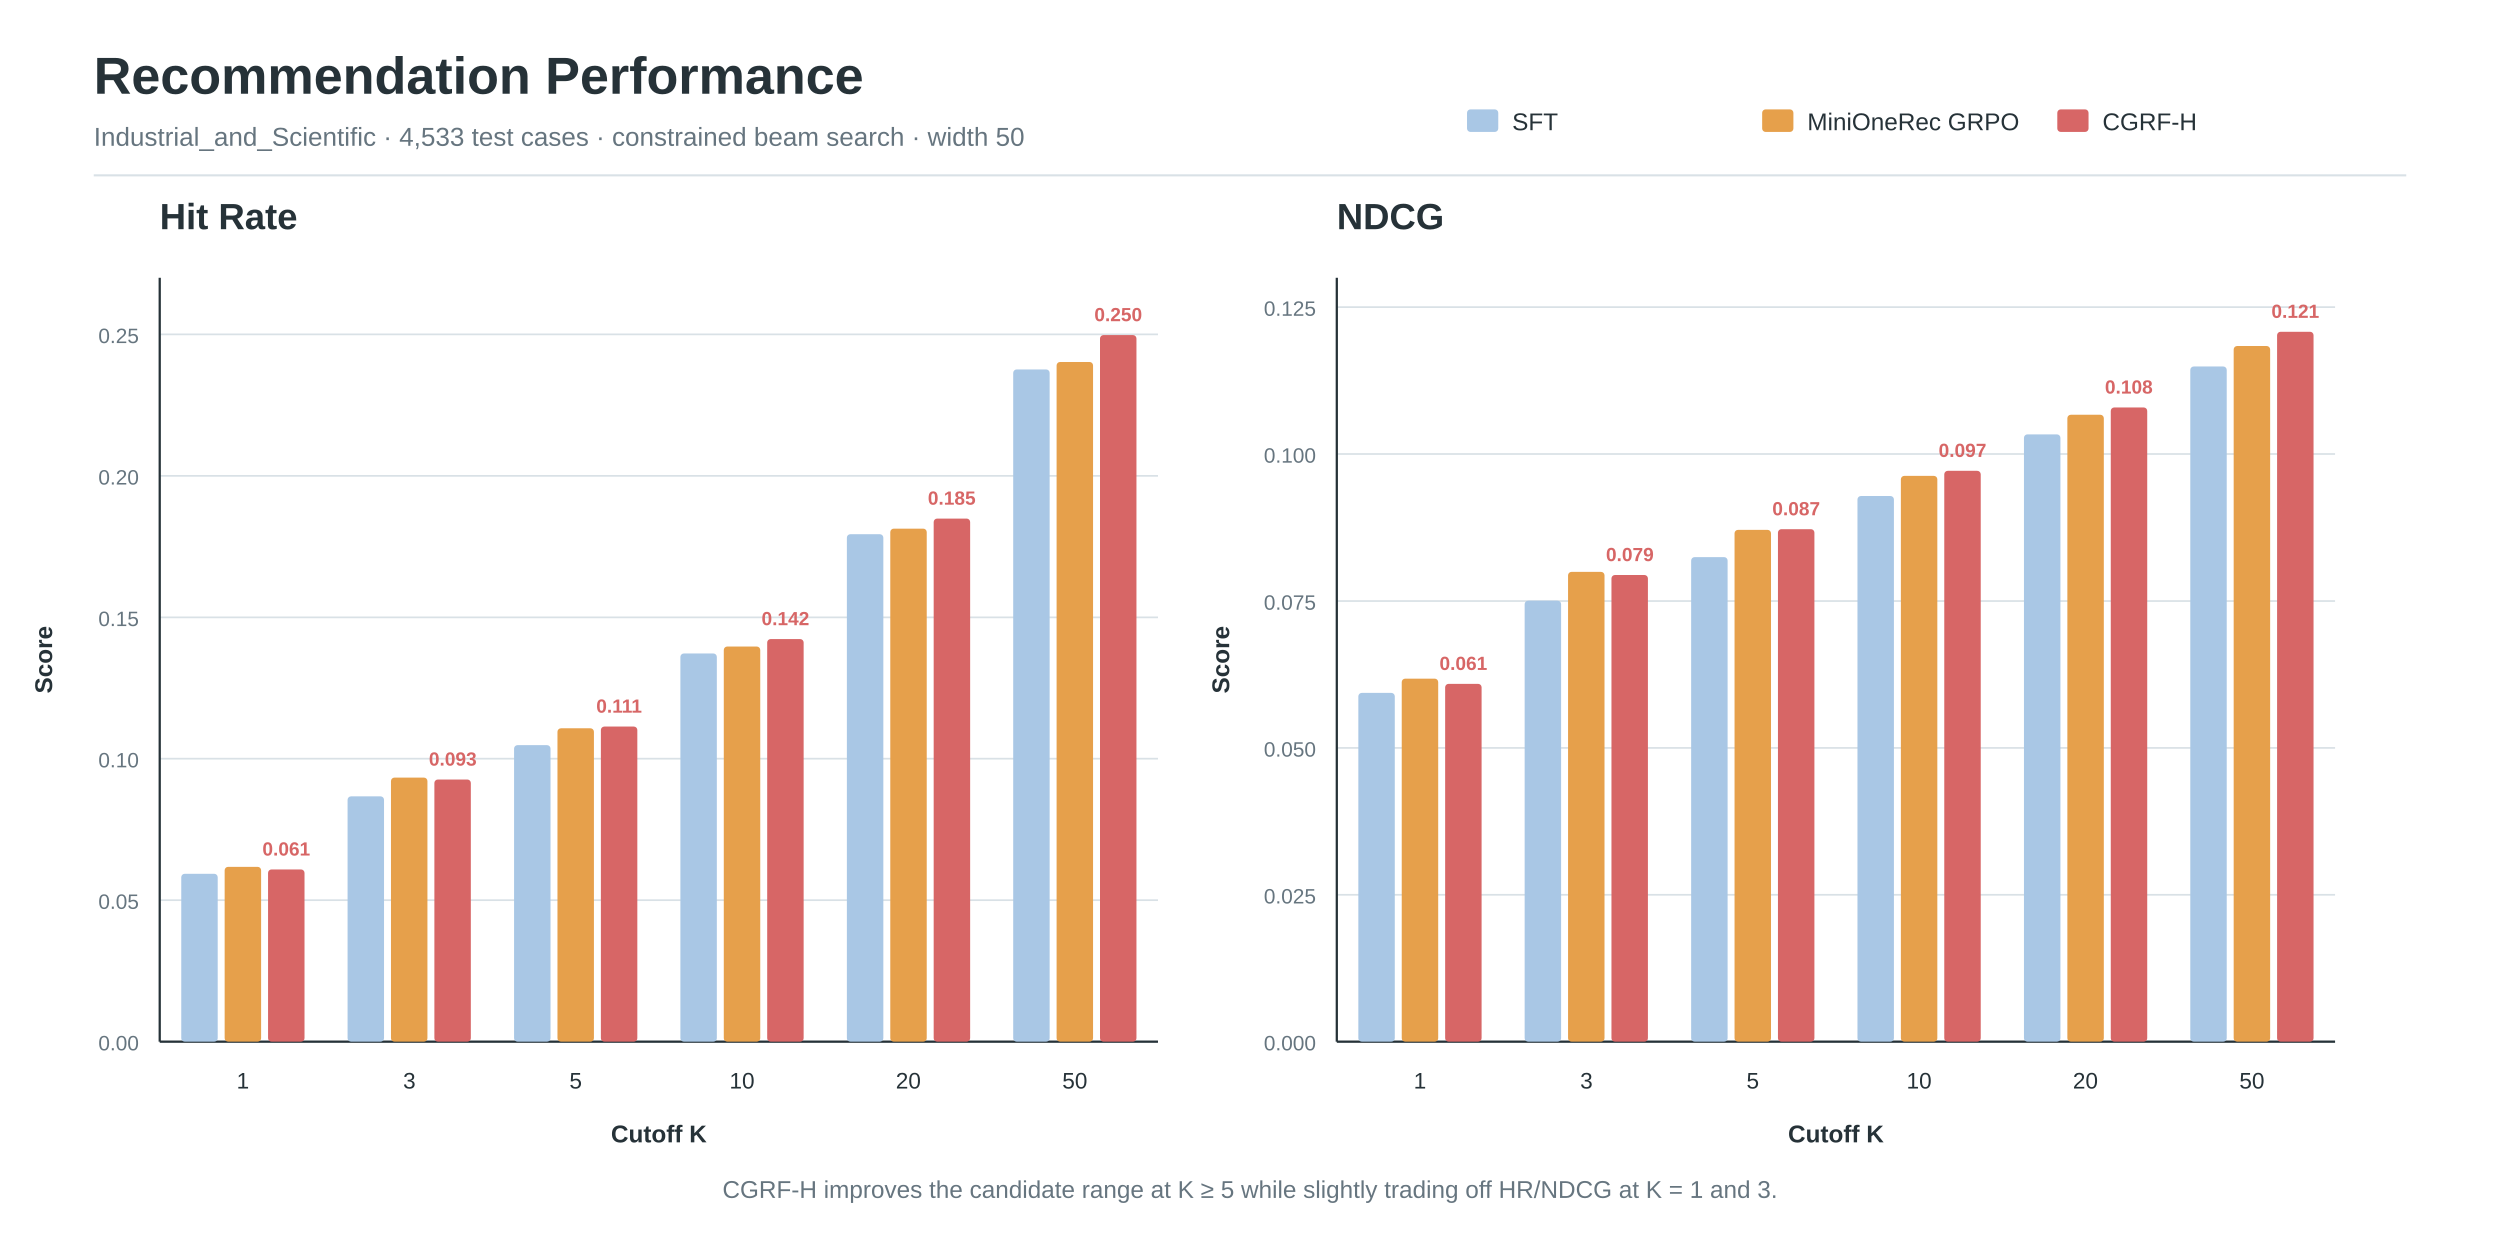
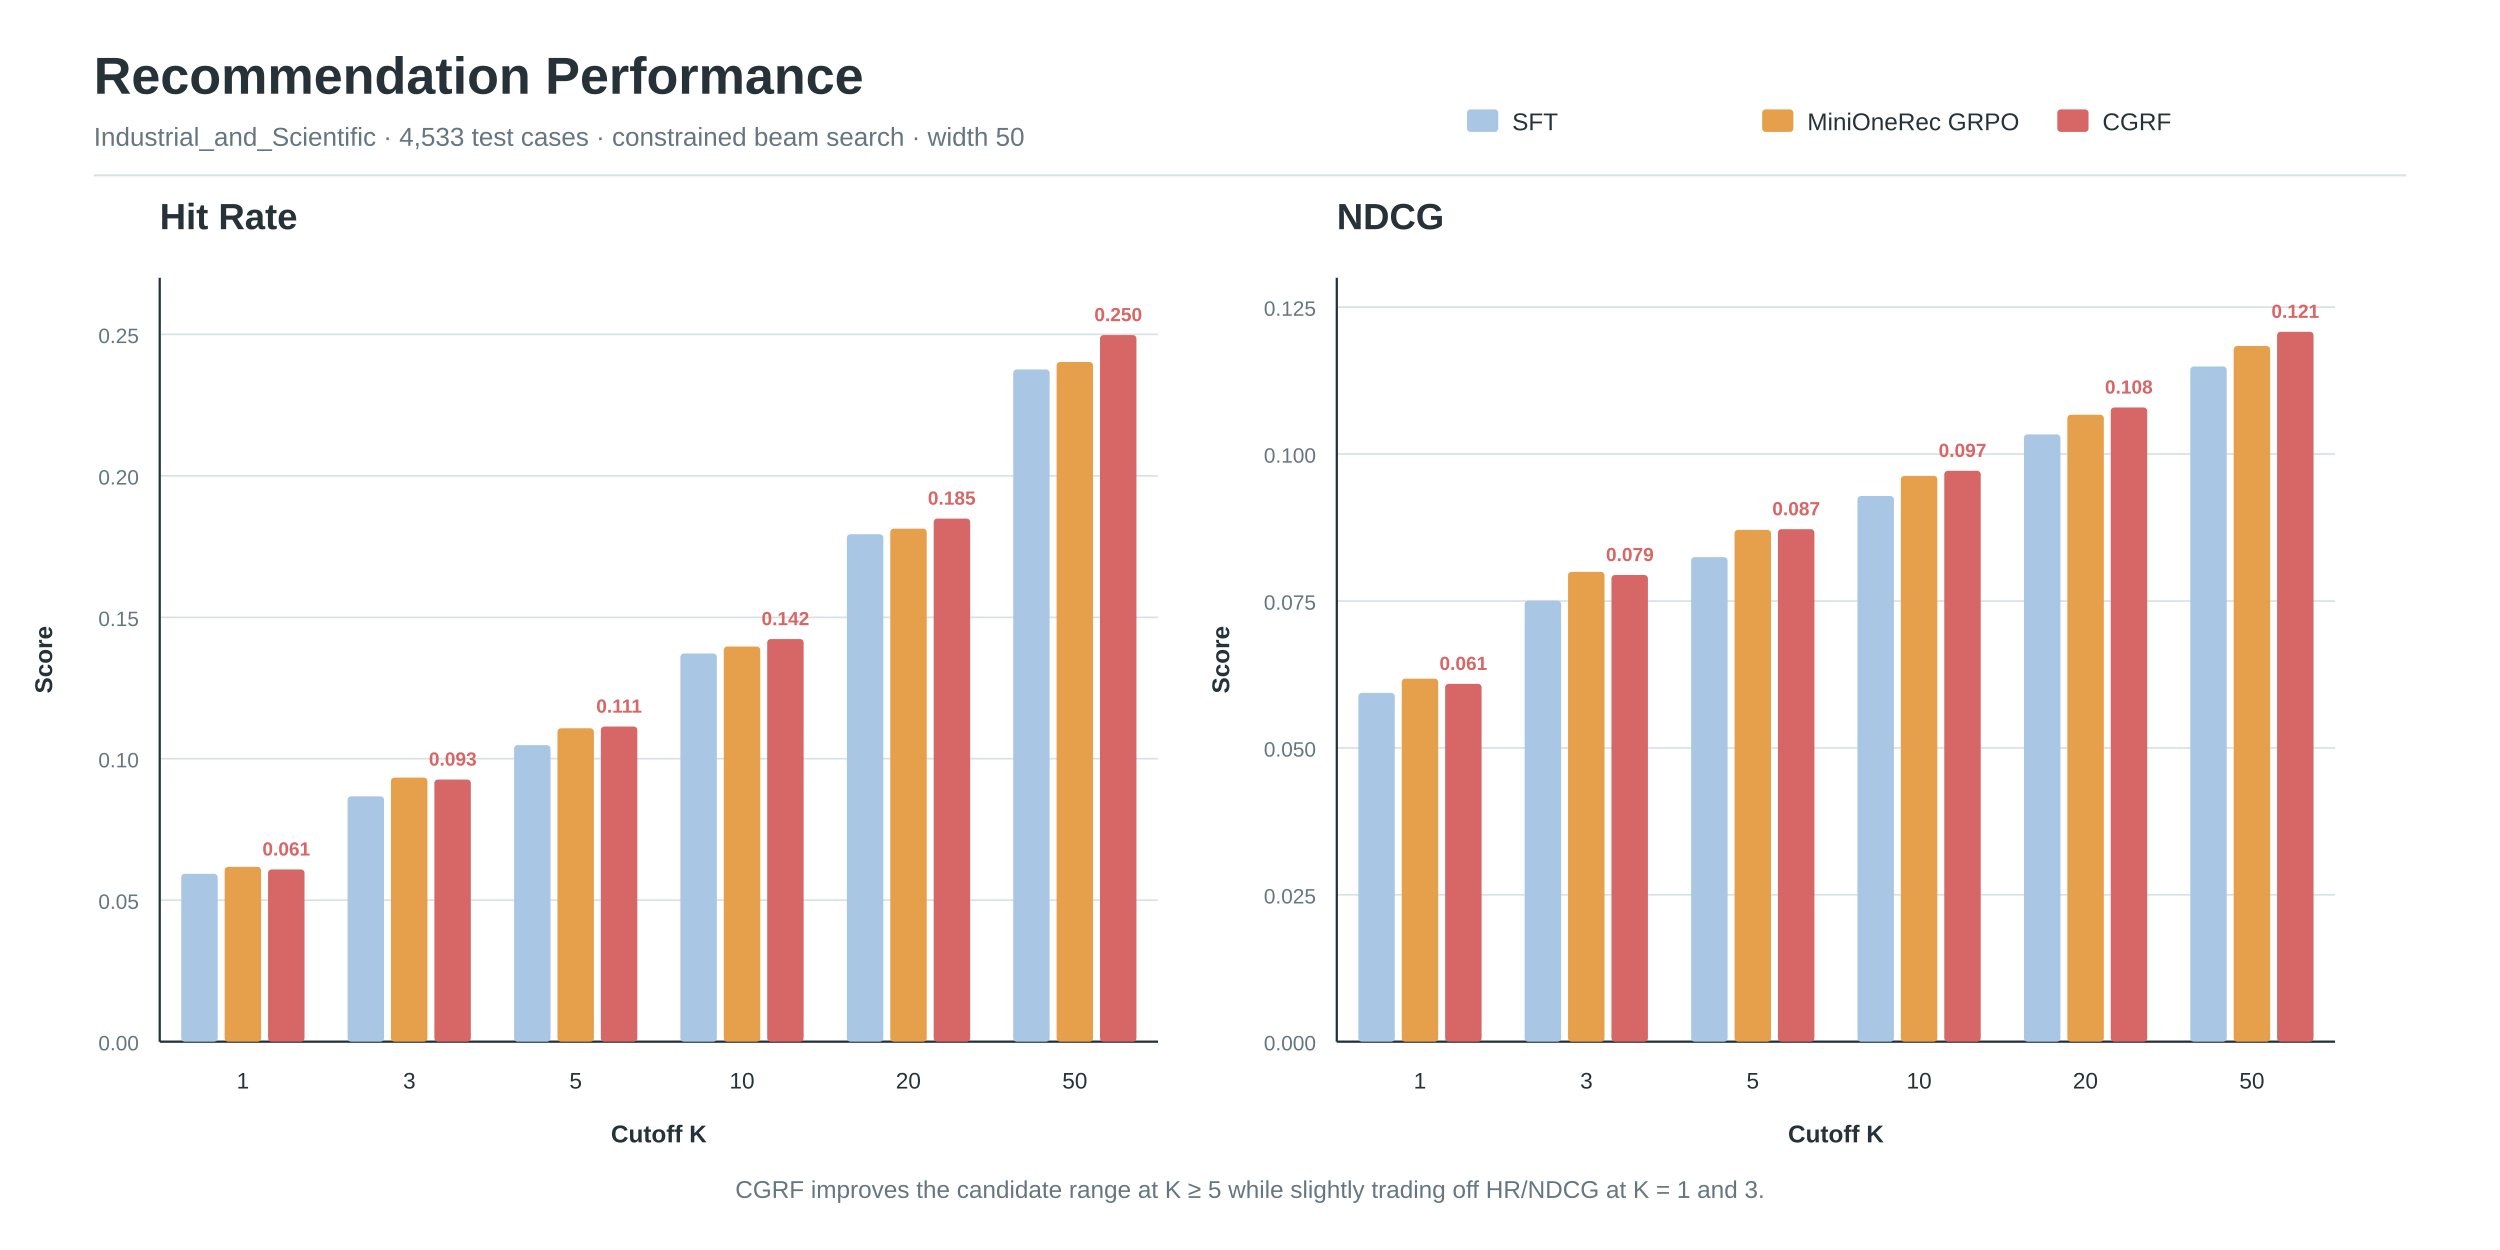
<svg xmlns="http://www.w3.org/2000/svg" width="1440" height="720" viewBox="0 0 1440 720" role="img">
  <defs>
    <marker id="arrow" markerWidth="10" markerHeight="10" refX="8" refY="3" orient="auto" markerUnits="strokeWidth">
      <path d="M0,0 L0,6 L9,3 z" fill="#66757F" />
    </marker>
    <filter id="soft-shadow" x="-10%" y="-10%" width="120%" height="130%">
      <feDropShadow dx="0" dy="2" stdDeviation="2" flood-opacity="0.12" />
    </filter>
  </defs>
  <rect width="100%" height="100%" fill="#FFFFFF" />
  <text x="54.0" y="54.0" font-family="Arial, Helvetica, sans-serif" font-size="30" font-weight="700" fill="#263238" text-anchor="start">Recommendation Performance</text>
  <text x="54.0" y="84.0" font-family="Arial, Helvetica, sans-serif" font-size="15" font-weight="400" fill="#66757F" text-anchor="start">Industrial_and_Scientific · 4,533 test cases · constrained beam search · width 50</text>
  <line x1="54.0" y1="101.0" x2="1386.0" y2="101.0" stroke="#D9E1E6" stroke-width="1.2" />
  <rect x="845.0" y="63.0" width="18.0" height="13.0" rx="2.0" fill="#A9C7E5" stroke="none" stroke-width="1.0" />
  <text x="871.0" y="75.0" font-family="Arial, Helvetica, sans-serif" font-size="14" font-weight="400" fill="#263238" text-anchor="start">SFT</text>
  <rect x="1015.0" y="63.0" width="18.0" height="13.0" rx="2.0" fill="#E6A04B" stroke="none" stroke-width="1.0" />
  <text x="1041.0" y="75.0" font-family="Arial, Helvetica, sans-serif" font-size="14" font-weight="400" fill="#263238" text-anchor="start">MiniOneRec GRPO</text>
  <rect x="1185.0" y="63.0" width="18.0" height="13.0" rx="2.0" fill="#D76666" stroke="none" stroke-width="1.0" />
-   <text x="1211.0" y="75.0" font-family="Arial, Helvetica, sans-serif" font-size="14" font-weight="400" fill="#263238" text-anchor="start">CGRF-H</text>
+   <text x="1211.0" y="75.0" font-family="Arial, Helvetica, sans-serif" font-size="14" font-weight="400" fill="#263238" text-anchor="start">CGRF</text>
  <text x="92.0" y="132.0" font-family="Arial, Helvetica, sans-serif" font-size="21" font-weight="700" fill="#263238" text-anchor="start">Hit Rate</text>
  <line x1="92.0" y1="600.0" x2="667.0" y2="600.0" stroke="#D9E1E6" stroke-width="1.0" />
  <text x="80.0" y="605.0" font-family="Arial, Helvetica, sans-serif" font-size="12" font-weight="400" fill="#66757F" text-anchor="end">0.00</text>
  <line x1="92.0" y1="518.5" x2="667.0" y2="518.5" stroke="#D9E1E6" stroke-width="1.0" />
  <text x="80.0" y="523.5" font-family="Arial, Helvetica, sans-serif" font-size="12" font-weight="400" fill="#66757F" text-anchor="end">0.05</text>
  <line x1="92.0" y1="437.0" x2="667.0" y2="437.0" stroke="#D9E1E6" stroke-width="1.0" />
  <text x="80.0" y="442.0" font-family="Arial, Helvetica, sans-serif" font-size="12" font-weight="400" fill="#66757F" text-anchor="end">0.10</text>
  <line x1="92.0" y1="355.6" x2="667.0" y2="355.6" stroke="#D9E1E6" stroke-width="1.0" />
  <text x="80.0" y="360.6" font-family="Arial, Helvetica, sans-serif" font-size="12" font-weight="400" fill="#66757F" text-anchor="end">0.15</text>
  <line x1="92.0" y1="274.1" x2="667.0" y2="274.1" stroke="#D9E1E6" stroke-width="1.0" />
  <text x="80.0" y="279.1" font-family="Arial, Helvetica, sans-serif" font-size="12" font-weight="400" fill="#66757F" text-anchor="end">0.20</text>
  <line x1="92.0" y1="192.6" x2="667.0" y2="192.6" stroke="#D9E1E6" stroke-width="1.0" />
  <text x="80.0" y="197.6" font-family="Arial, Helvetica, sans-serif" font-size="12" font-weight="400" fill="#66757F" text-anchor="end">0.25</text>
  <line x1="92.0" y1="160.0" x2="92.0" y2="600.0" stroke="#263238" stroke-width="1.3" />
  <line x1="92.0" y1="600.0" x2="667.0" y2="600.0" stroke="#263238" stroke-width="1.3" />
  <rect x="104.4" y="503.3" width="21.0" height="96.7" rx="2.0" fill="#A9C7E5" stroke="none" stroke-width="1.0" />
  <rect x="129.4" y="499.3" width="21.0" height="100.7" rx="2.0" fill="#E6A04B" stroke="none" stroke-width="1.0" />
  <rect x="154.4" y="500.8" width="21.0" height="99.2" rx="2.0" fill="#D76666" stroke="none" stroke-width="1.0" />
  <text x="164.9" y="492.8" font-family="Arial, Helvetica, sans-serif" font-size="11" font-weight="700" fill="#D76666" text-anchor="middle">0.061</text>
  <text x="139.9" y="627.0" font-family="Arial, Helvetica, sans-serif" font-size="13" font-weight="400" fill="#263238" text-anchor="middle">1</text>
  <rect x="200.2" y="458.7" width="21.0" height="141.3" rx="2.0" fill="#A9C7E5" stroke="none" stroke-width="1.0" />
  <rect x="225.2" y="447.9" width="21.0" height="152.1" rx="2.0" fill="#E6A04B" stroke="none" stroke-width="1.0" />
  <rect x="250.2" y="449.0" width="21.0" height="151.0" rx="2.0" fill="#D76666" stroke="none" stroke-width="1.0" />
  <text x="260.8" y="441.0" font-family="Arial, Helvetica, sans-serif" font-size="11" font-weight="700" fill="#D76666" text-anchor="middle">0.093</text>
  <text x="235.8" y="627.0" font-family="Arial, Helvetica, sans-serif" font-size="13" font-weight="400" fill="#263238" text-anchor="middle">3</text>
  <rect x="296.1" y="429.2" width="21.0" height="170.8" rx="2.0" fill="#A9C7E5" stroke="none" stroke-width="1.0" />
  <rect x="321.1" y="419.5" width="21.0" height="180.5" rx="2.0" fill="#E6A04B" stroke="none" stroke-width="1.0" />
  <rect x="346.1" y="418.5" width="21.0" height="181.5" rx="2.0" fill="#D76666" stroke="none" stroke-width="1.0" />
  <text x="356.6" y="410.5" font-family="Arial, Helvetica, sans-serif" font-size="11" font-weight="700" fill="#D76666" text-anchor="middle">0.111</text>
  <text x="331.6" y="627.0" font-family="Arial, Helvetica, sans-serif" font-size="13" font-weight="400" fill="#263238" text-anchor="middle">5</text>
  <rect x="391.9" y="376.4" width="21.0" height="223.6" rx="2.0" fill="#A9C7E5" stroke="none" stroke-width="1.0" />
  <rect x="416.9" y="372.4" width="21.0" height="227.6" rx="2.0" fill="#E6A04B" stroke="none" stroke-width="1.0" />
  <rect x="441.9" y="368.1" width="21.0" height="231.9" rx="2.0" fill="#D76666" stroke="none" stroke-width="1.0" />
  <text x="452.4" y="360.1" font-family="Arial, Helvetica, sans-serif" font-size="11" font-weight="700" fill="#D76666" text-anchor="middle">0.142</text>
  <text x="427.4" y="627.0" font-family="Arial, Helvetica, sans-serif" font-size="13" font-weight="400" fill="#263238" text-anchor="middle">10</text>
  <rect x="487.8" y="307.7" width="21.0" height="292.3" rx="2.0" fill="#A9C7E5" stroke="none" stroke-width="1.0" />
  <rect x="512.8" y="304.5" width="21.0" height="295.5" rx="2.0" fill="#E6A04B" stroke="none" stroke-width="1.0" />
  <rect x="537.8" y="298.7" width="21.0" height="301.3" rx="2.0" fill="#D76666" stroke="none" stroke-width="1.0" />
  <text x="548.2" y="290.7" font-family="Arial, Helvetica, sans-serif" font-size="11" font-weight="700" fill="#D76666" text-anchor="middle">0.185</text>
  <text x="523.2" y="627.0" font-family="Arial, Helvetica, sans-serif" font-size="13" font-weight="400" fill="#263238" text-anchor="middle">20</text>
  <rect x="583.6" y="212.8" width="21.0" height="387.2" rx="2.0" fill="#A9C7E5" stroke="none" stroke-width="1.0" />
  <rect x="608.6" y="208.5" width="21.0" height="391.5" rx="2.0" fill="#E6A04B" stroke="none" stroke-width="1.0" />
  <rect x="633.6" y="193.0" width="21.0" height="407.0" rx="2.0" fill="#D76666" stroke="none" stroke-width="1.0" />
  <text x="644.1" y="185.0" font-family="Arial, Helvetica, sans-serif" font-size="11" font-weight="700" fill="#D76666" text-anchor="middle">0.250</text>
  <text x="619.1" y="627.0" font-family="Arial, Helvetica, sans-serif" font-size="13" font-weight="400" fill="#263238" text-anchor="middle">50</text>
  <text x="379.5" y="658.0" font-family="Arial, Helvetica, sans-serif" font-size="14" font-weight="700" fill="#263238" text-anchor="middle">Cutoff K</text>
  <text x="30.0" y="380.0" font-family="Arial, Helvetica, sans-serif" font-size="14" font-weight="700" fill="#263238" text-anchor="middle" transform="rotate(-90.0 30.0 380.0)">Score</text>
  <text x="770.0" y="132.0" font-family="Arial, Helvetica, sans-serif" font-size="21" font-weight="700" fill="#263238" text-anchor="start">NDCG</text>
  <line x1="770.0" y1="600.0" x2="1345.0" y2="600.0" stroke="#D9E1E6" stroke-width="1.0" />
  <text x="758.0" y="605.0" font-family="Arial, Helvetica, sans-serif" font-size="12" font-weight="400" fill="#66757F" text-anchor="end">0.000</text>
  <line x1="770.0" y1="515.4" x2="1345.0" y2="515.4" stroke="#D9E1E6" stroke-width="1.0" />
  <text x="758.0" y="520.4" font-family="Arial, Helvetica, sans-serif" font-size="12" font-weight="400" fill="#66757F" text-anchor="end">0.025</text>
  <line x1="770.0" y1="430.8" x2="1345.0" y2="430.8" stroke="#D9E1E6" stroke-width="1.0" />
  <text x="758.0" y="435.8" font-family="Arial, Helvetica, sans-serif" font-size="12" font-weight="400" fill="#66757F" text-anchor="end">0.050</text>
  <line x1="770.0" y1="346.2" x2="1345.0" y2="346.2" stroke="#D9E1E6" stroke-width="1.0" />
  <text x="758.0" y="351.2" font-family="Arial, Helvetica, sans-serif" font-size="12" font-weight="400" fill="#66757F" text-anchor="end">0.075</text>
  <line x1="770.0" y1="261.5" x2="1345.0" y2="261.5" stroke="#D9E1E6" stroke-width="1.0" />
  <text x="758.0" y="266.5" font-family="Arial, Helvetica, sans-serif" font-size="12" font-weight="400" fill="#66757F" text-anchor="end">0.100</text>
  <line x1="770.0" y1="176.9" x2="1345.0" y2="176.9" stroke="#D9E1E6" stroke-width="1.0" />
  <text x="758.0" y="181.9" font-family="Arial, Helvetica, sans-serif" font-size="12" font-weight="400" fill="#66757F" text-anchor="end">0.125</text>
  <line x1="770.0" y1="160.0" x2="770.0" y2="600.0" stroke="#263238" stroke-width="1.3" />
  <line x1="770.0" y1="600.0" x2="1345.0" y2="600.0" stroke="#263238" stroke-width="1.3" />
  <rect x="782.4" y="399.1" width="21.0" height="200.9" rx="2.0" fill="#A9C7E5" stroke="none" stroke-width="1.0" />
  <rect x="807.4" y="390.9" width="21.0" height="209.1" rx="2.0" fill="#E6A04B" stroke="none" stroke-width="1.0" />
  <rect x="832.4" y="393.9" width="21.0" height="206.1" rx="2.0" fill="#D76666" stroke="none" stroke-width="1.0" />
  <text x="842.9" y="385.9" font-family="Arial, Helvetica, sans-serif" font-size="11" font-weight="700" fill="#D76666" text-anchor="middle">0.061</text>
  <text x="817.9" y="627.0" font-family="Arial, Helvetica, sans-serif" font-size="13" font-weight="400" fill="#263238" text-anchor="middle">1</text>
  <rect x="878.2" y="346.0" width="21.0" height="254.0" rx="2.0" fill="#A9C7E5" stroke="none" stroke-width="1.0" />
  <rect x="903.2" y="329.4" width="21.0" height="270.6" rx="2.0" fill="#E6A04B" stroke="none" stroke-width="1.0" />
  <rect x="928.2" y="331.2" width="21.0" height="268.8" rx="2.0" fill="#D76666" stroke="none" stroke-width="1.0" />
  <text x="938.8" y="323.2" font-family="Arial, Helvetica, sans-serif" font-size="11" font-weight="700" fill="#D76666" text-anchor="middle">0.079</text>
  <text x="913.8" y="627.0" font-family="Arial, Helvetica, sans-serif" font-size="13" font-weight="400" fill="#263238" text-anchor="middle">3</text>
  <rect x="974.1" y="320.9" width="21.0" height="279.1" rx="2.0" fill="#A9C7E5" stroke="none" stroke-width="1.0" />
  <rect x="999.1" y="305.2" width="21.0" height="294.8" rx="2.0" fill="#E6A04B" stroke="none" stroke-width="1.0" />
  <rect x="1024.1" y="304.8" width="21.0" height="295.2" rx="2.0" fill="#D76666" stroke="none" stroke-width="1.0" />
  <text x="1034.6" y="296.8" font-family="Arial, Helvetica, sans-serif" font-size="11" font-weight="700" fill="#D76666" text-anchor="middle">0.087</text>
  <text x="1009.6" y="627.0" font-family="Arial, Helvetica, sans-serif" font-size="13" font-weight="400" fill="#263238" text-anchor="middle">5</text>
  <rect x="1069.9" y="285.7" width="21.0" height="314.3" rx="2.0" fill="#A9C7E5" stroke="none" stroke-width="1.0" />
  <rect x="1094.9" y="274.1" width="21.0" height="325.9" rx="2.0" fill="#E6A04B" stroke="none" stroke-width="1.0" />
  <rect x="1119.9" y="271.2" width="21.0" height="328.8" rx="2.0" fill="#D76666" stroke="none" stroke-width="1.0" />
  <text x="1130.4" y="263.2" font-family="Arial, Helvetica, sans-serif" font-size="11" font-weight="700" fill="#D76666" text-anchor="middle">0.097</text>
  <text x="1105.4" y="627.0" font-family="Arial, Helvetica, sans-serif" font-size="13" font-weight="400" fill="#263238" text-anchor="middle">10</text>
  <rect x="1165.8" y="250.2" width="21.0" height="349.8" rx="2.0" fill="#A9C7E5" stroke="none" stroke-width="1.0" />
  <rect x="1190.8" y="238.9" width="21.0" height="361.1" rx="2.0" fill="#E6A04B" stroke="none" stroke-width="1.0" />
  <rect x="1215.8" y="234.7" width="21.0" height="365.3" rx="2.0" fill="#D76666" stroke="none" stroke-width="1.0" />
  <text x="1226.2" y="226.7" font-family="Arial, Helvetica, sans-serif" font-size="11" font-weight="700" fill="#D76666" text-anchor="middle">0.108</text>
  <text x="1201.2" y="627.0" font-family="Arial, Helvetica, sans-serif" font-size="13" font-weight="400" fill="#263238" text-anchor="middle">20</text>
  <rect x="1261.6" y="211.1" width="21.0" height="388.9" rx="2.0" fill="#A9C7E5" stroke="none" stroke-width="1.0" />
  <rect x="1286.6" y="199.3" width="21.0" height="400.7" rx="2.0" fill="#E6A04B" stroke="none" stroke-width="1.0" />
  <rect x="1311.6" y="191.1" width="21.0" height="408.9" rx="2.0" fill="#D76666" stroke="none" stroke-width="1.0" />
  <text x="1322.1" y="183.1" font-family="Arial, Helvetica, sans-serif" font-size="11" font-weight="700" fill="#D76666" text-anchor="middle">0.121</text>
  <text x="1297.1" y="627.0" font-family="Arial, Helvetica, sans-serif" font-size="13" font-weight="400" fill="#263238" text-anchor="middle">50</text>
  <text x="1057.5" y="658.0" font-family="Arial, Helvetica, sans-serif" font-size="14" font-weight="700" fill="#263238" text-anchor="middle">Cutoff K</text>
  <text x="708.0" y="380.0" font-family="Arial, Helvetica, sans-serif" font-size="14" font-weight="700" fill="#263238" text-anchor="middle" transform="rotate(-90.0 708.0 380.0)">Score</text>
-   <text x="720.0" y="690.0" font-family="Arial, Helvetica, sans-serif" font-size="14" font-weight="400" fill="#66757F" text-anchor="middle">CGRF-H improves the candidate range at K ≥ 5 while slightly trading off HR/NDCG at K = 1 and 3.</text>
+   <text x="720.0" y="690.0" font-family="Arial, Helvetica, sans-serif" font-size="14" font-weight="400" fill="#66757F" text-anchor="middle">CGRF improves the candidate range at K ≥ 5 while slightly trading off HR/NDCG at K = 1 and 3.</text>
</svg>
